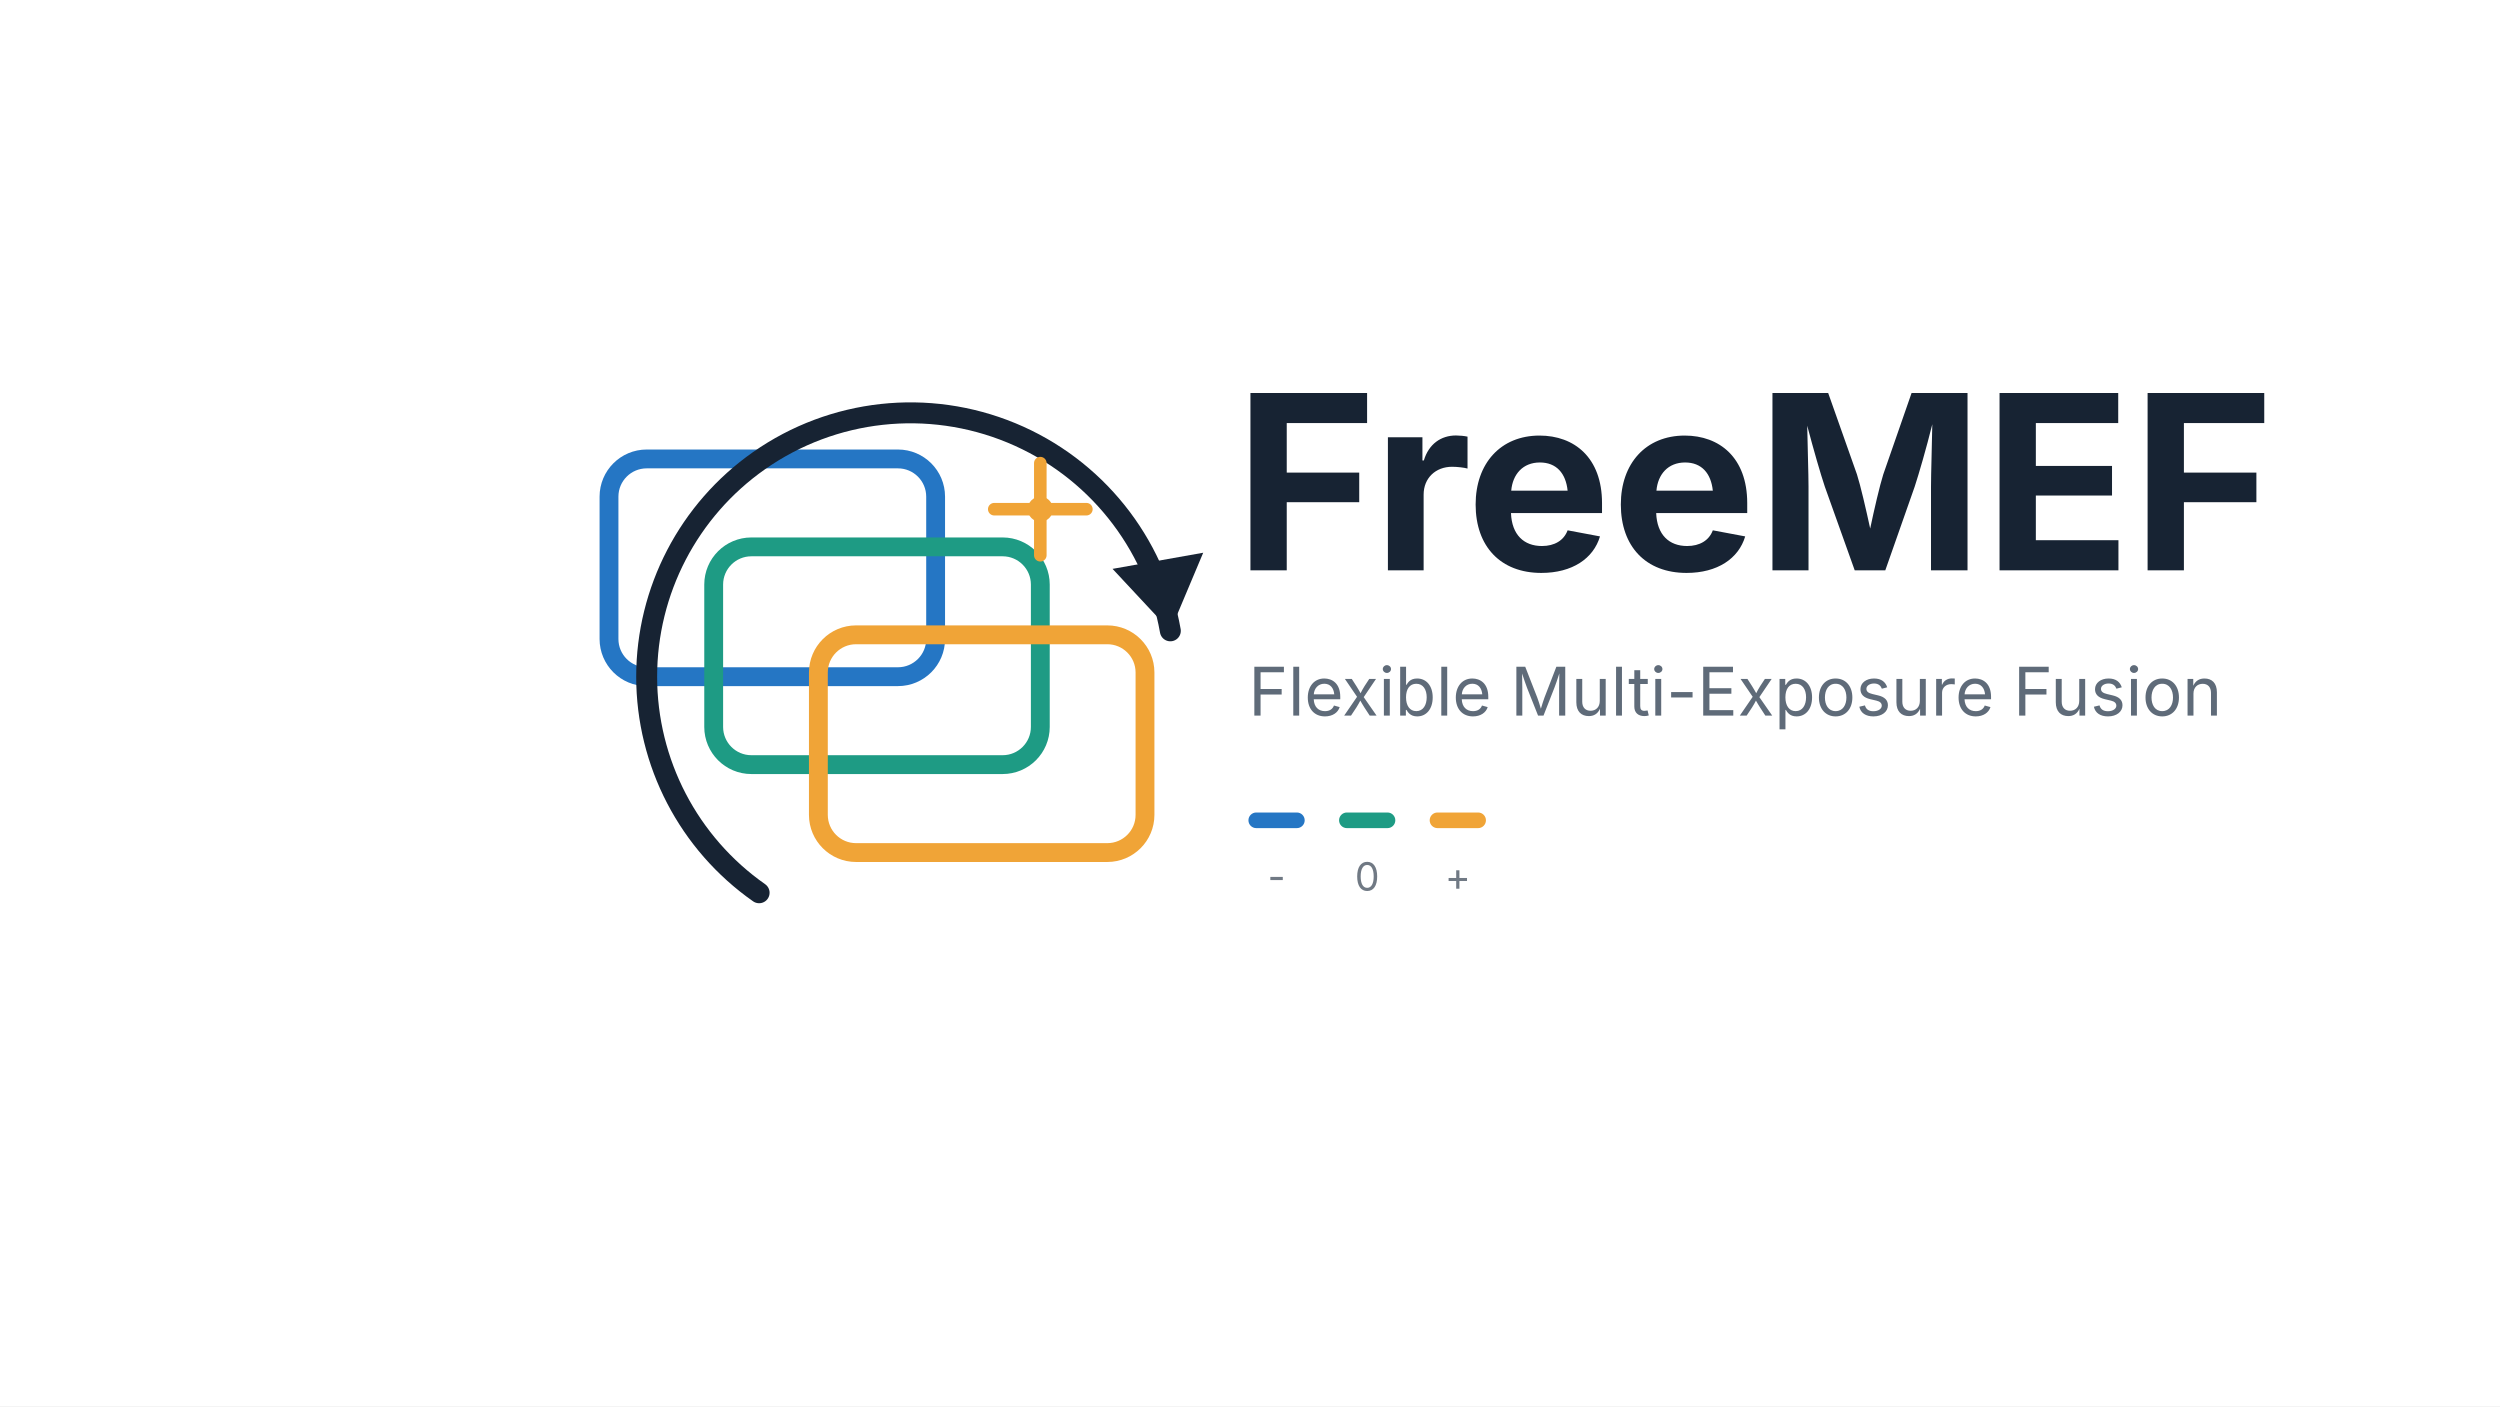
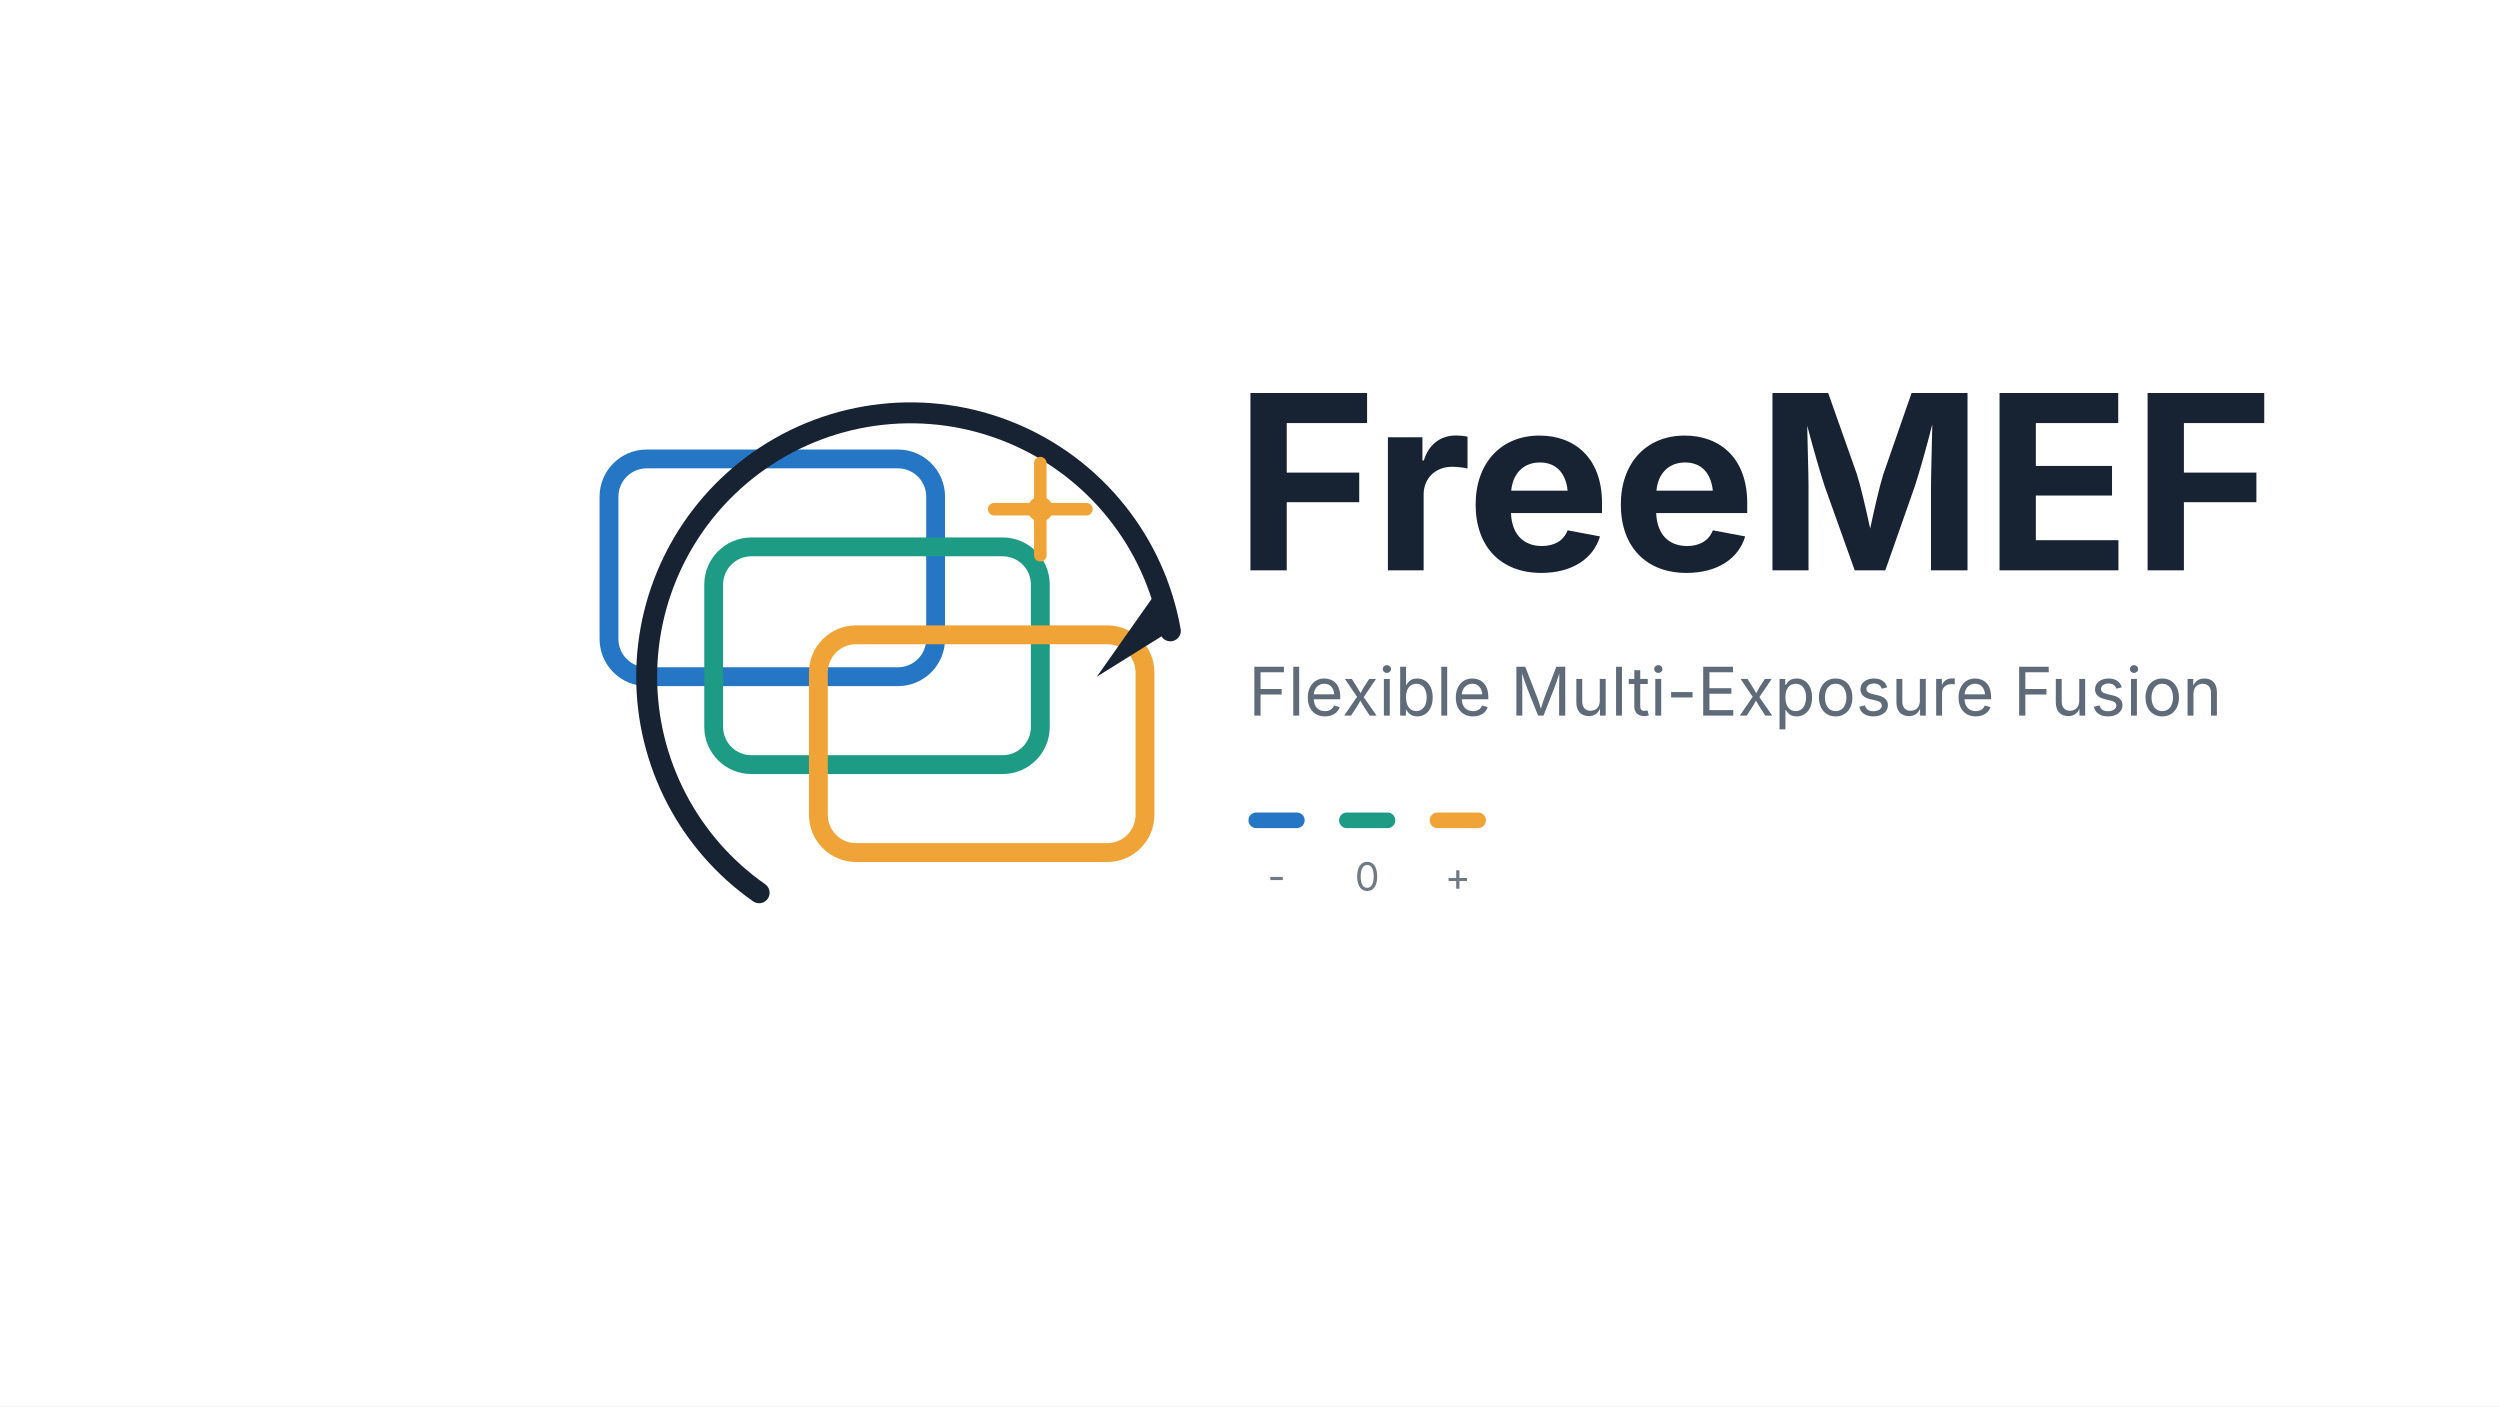
<svg xmlns="http://www.w3.org/2000/svg" width="1600" height="900" viewBox="0 0 1600 900">
  <rect width="1600" height="900" fill="#fff" />
  <g transform="translate(505 350) scale(1.34)" fill="none" stroke-linecap="round" stroke-linejoin="round">
    <rect x="-86" y="-42" width="156" height="104" rx="18" stroke="#2576c4" stroke-width="9" />
    <rect x="-36" y="0" width="156" height="104" rx="18" stroke="#1e9b84" stroke-width="9" />
    <rect x="14" y="42" width="156" height="104" rx="18" stroke="#f0a437" stroke-width="9" />
    <path d="M-14.3 165.2A126 126 0 0 1 -14.3 -41.2A126 126 0 0 1 182.1 40.1" stroke="#172333" stroke-width="10" />
-     <polygon points="182.1,40.1 154.5,10.5 197.8,2.8" fill="#172333" stroke="none" />
+     <path d="M178 18L182.1 40.1L147 62Z" fill="#172333" stroke="none" />
    <path d="M98 -18H142M120 -40V4" stroke="#f0a437" stroke-width="6" />
    <circle cx="120" cy="-18" r="6" fill="#f0a437" stroke="none" />
  </g>
  <text x="790" y="365" font-family="SF Pro Display, Inter, Arial, sans-serif" font-size="156" font-weight="750" fill="#172333">FreeMEF</text>
  <text x="799" y="458" font-family="SF Pro Text, Inter, Arial, sans-serif" font-size="43" fill="#5f6b79">Flexible Multi-Exposure Fusion</text>
  <g>
    <rect x="799" y="520" width="36" height="10" rx="5" fill="#2576c4" />
    <rect x="857" y="520" width="36" height="10" rx="5" fill="#1e9b84" />
    <rect x="915" y="520" width="36" height="10" rx="5" fill="#f0a437" />
    <text x="817" y="570" font-family="SF Pro Text, Inter, Arial, sans-serif" font-size="25" text-anchor="middle" fill="#707984">-</text>
    <text x="875" y="570" font-family="SF Pro Text, Inter, Arial, sans-serif" font-size="25" text-anchor="middle" fill="#707984">0</text>
    <text x="933" y="570" font-family="SF Pro Text, Inter, Arial, sans-serif" font-size="25" text-anchor="middle" fill="#707984">+</text>
  </g>
</svg>
